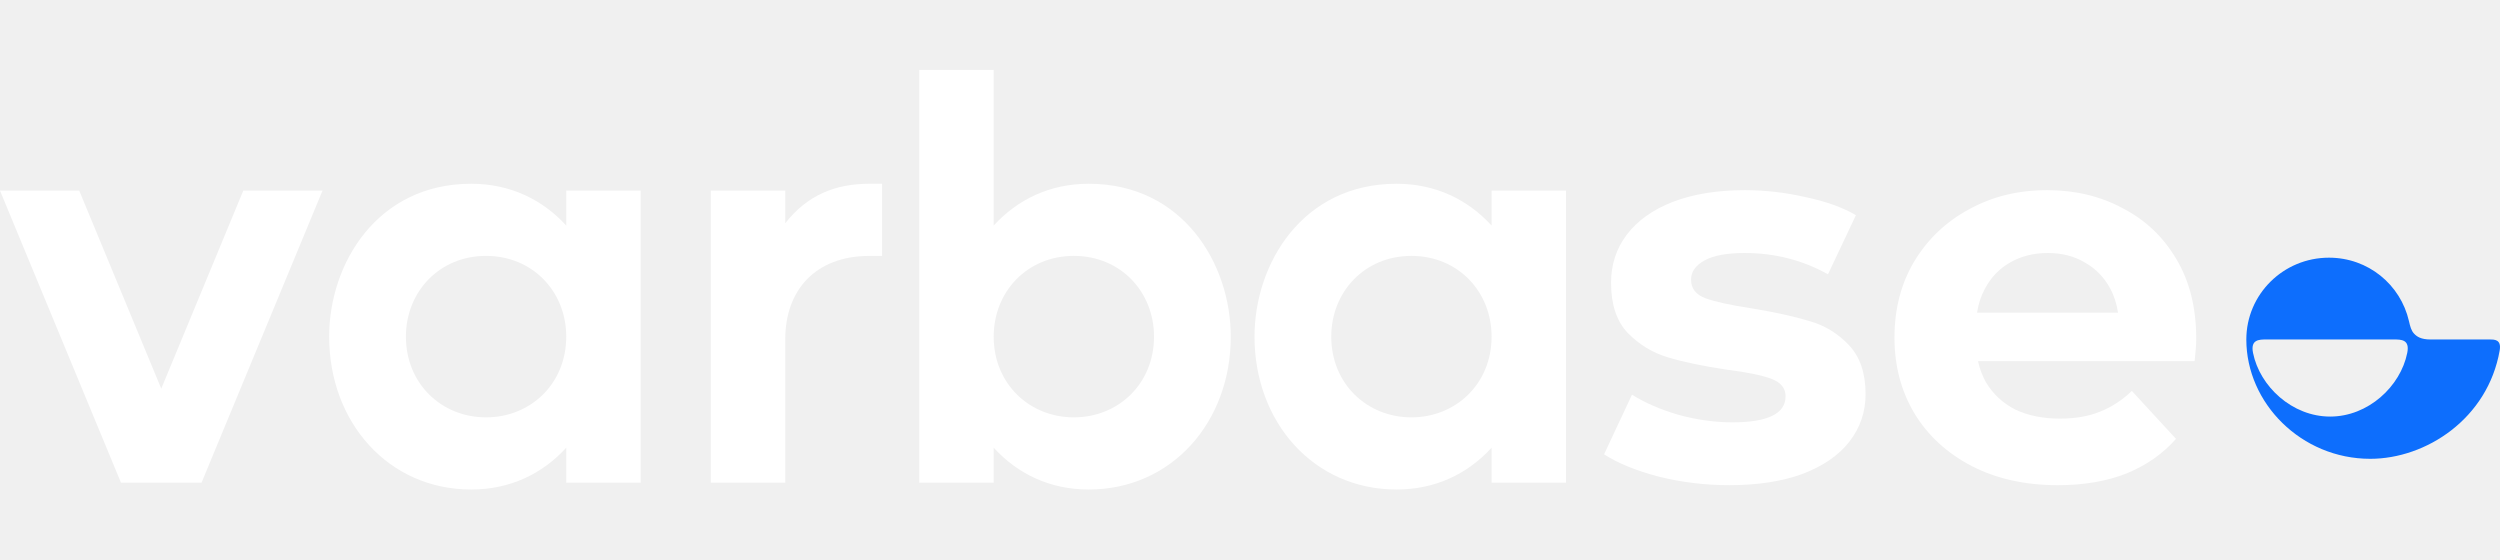
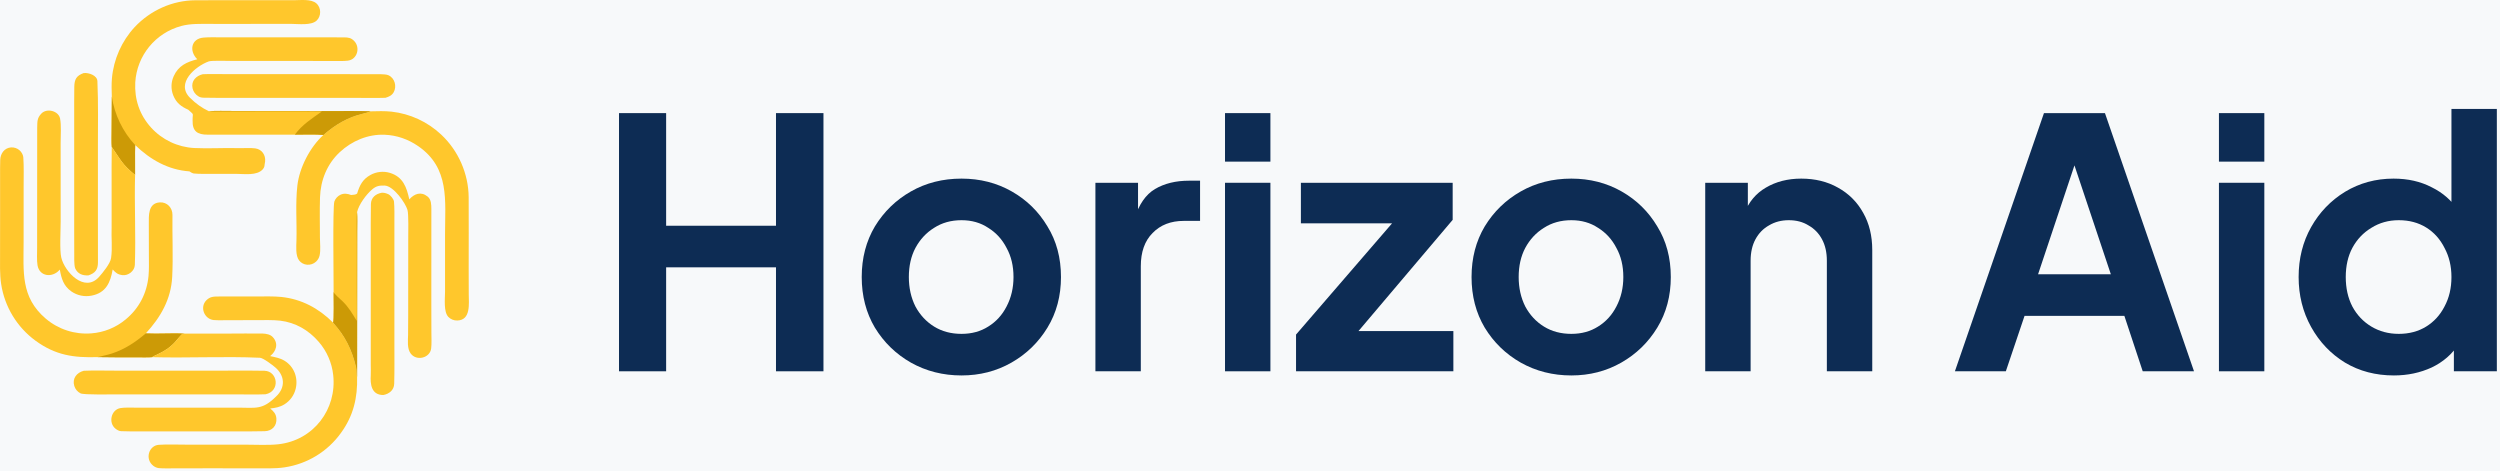
- <svg xmlns="http://www.w3.org/2000/svg" width="143" height="32" viewBox="0 0 143 32" fill="none">
-   <g id="Mode=Dark">
-     <g id="logo">
-       <path fill-rule="evenodd" clip-rule="evenodd" d="M135.58 26.244C138.763 26.244 142.3 23.954 142.982 20.045C143.091 19.419 142.681 19.419 142.434 19.419H139.038C138.462 19.419 138.234 19.245 138.079 19.077C137.924 18.909 137.865 18.684 137.791 18.363C137.311 16.282 135.464 14.739 133.217 14.739C130.606 14.739 128.49 16.834 128.49 19.419C128.49 23.061 131.634 26.244 135.58 26.244ZM137.695 20.184C137.849 19.418 137.352 19.418 136.928 19.418H129.641C129.217 19.418 128.72 19.419 128.873 20.184C129.257 22.102 131.109 23.828 133.284 23.828C135.46 23.828 137.312 22.102 137.695 20.184Z" fill="#0D6EFD" />
-       <path fill-rule="evenodd" clip-rule="evenodd" d="M32.389 10.903V12.902C31.029 11.416 29.184 10.511 26.951 10.511C21.577 10.511 18.828 15.079 18.828 19.255C18.828 24.161 22.219 28 26.951 28C29.166 28 31.014 27.113 32.389 25.609V27.607H36.647V10.903H32.389ZM23.218 19.255C23.218 21.95 25.258 23.873 27.803 23.873C30.34 23.873 32.389 21.958 32.389 19.255C32.389 16.678 30.466 14.637 27.803 14.637C25.12 14.637 23.218 16.699 23.218 19.255Z" fill="white" />
-       <path d="M50.453 14.638H49.732C46.644 14.638 44.917 16.596 44.917 19.405V27.607H40.659V10.904H44.917V12.769C46.183 11.154 47.788 10.51 49.732 10.51H50.453V14.638Z" fill="white" />
-       <path d="M18.448 10.904H13.916L9.224 22.231L4.532 10.904H0L6.919 27.607H11.529L18.448 10.904Z" fill="white" />
-       <path fill-rule="evenodd" clip-rule="evenodd" d="M85.319 10.903V12.902C83.96 11.416 82.114 10.511 79.882 10.511C74.507 10.511 71.758 15.079 71.758 19.255C71.758 24.161 75.149 28 79.882 28C82.096 28 83.944 27.113 85.319 25.609V27.607H89.577V10.903H85.319ZM76.148 19.255C76.148 21.95 78.188 23.873 80.733 23.873C83.27 23.873 85.319 21.958 85.319 19.255C85.319 16.678 83.397 14.637 80.733 14.637C78.05 14.637 76.148 16.699 76.148 19.255Z" fill="white" />
-       <path fill-rule="evenodd" clip-rule="evenodd" d="M56.839 4V12.902C58.198 11.416 60.044 10.511 62.276 10.511C67.65 10.511 70.4 15.079 70.4 19.255C70.4 24.16 67.009 28 62.276 28C60.062 28 58.214 27.113 56.839 25.609V27.607H52.581V4H56.839ZM66.01 19.255C66.01 21.95 63.97 23.873 61.425 23.873C58.888 23.873 56.839 21.958 56.839 19.255C56.839 16.678 58.761 14.637 61.425 14.637C64.108 14.637 66.01 16.699 66.01 19.255Z" fill="white" />
-       <path fill-rule="evenodd" clip-rule="evenodd" d="M117.101 10.877C118.704 10.877 120.144 11.223 121.423 11.914C122.722 12.584 123.747 13.558 124.498 14.838C125.249 16.096 125.624 17.609 125.624 19.376C125.624 19.559 125.614 19.772 125.593 20.016C125.573 20.239 125.553 20.452 125.533 20.655H113.142C113.237 21.092 113.39 21.498 113.6 21.874C114.006 22.544 114.564 23.062 115.274 23.427C116.005 23.773 116.857 23.945 117.831 23.945C118.704 23.945 119.465 23.813 120.114 23.549C120.784 23.285 121.393 22.889 121.941 22.361L124.467 25.103C123.716 25.956 122.773 26.615 121.636 27.082C120.5 27.529 119.191 27.753 117.709 27.753C115.842 27.753 114.199 27.387 112.778 26.656C111.378 25.925 110.292 24.93 109.521 23.671C108.75 22.392 108.364 20.939 108.364 19.315C108.364 17.67 108.74 16.218 109.491 14.96C110.262 13.68 111.307 12.685 112.626 11.974C113.945 11.243 115.436 10.877 117.101 10.877ZM117.131 14.472C116.319 14.472 115.599 14.655 114.97 15.02C114.361 15.365 113.884 15.863 113.539 16.513C113.316 16.919 113.166 17.376 113.087 17.884H121.151C121.074 17.367 120.922 16.9 120.693 16.482C120.348 15.853 119.871 15.365 119.262 15.02C118.653 14.655 117.943 14.472 117.131 14.472Z" fill="white" />
-       <path d="M99.8 10.877C100.967 10.877 102.124 11.01 103.271 11.274C104.438 11.518 105.4 11.863 106.158 12.309L104.561 15.69C103.107 14.878 101.52 14.472 99.8 14.472C98.776 14.472 98.008 14.614 97.496 14.899C96.984 15.183 96.728 15.548 96.728 15.995C96.728 16.503 97.005 16.858 97.558 17.061C98.111 17.264 98.991 17.457 100.2 17.64C101.551 17.863 102.657 18.107 103.517 18.371C104.377 18.614 105.124 19.072 105.759 19.742C106.394 20.412 106.711 21.346 106.711 22.544C106.711 23.559 106.404 24.463 105.79 25.255C105.175 26.047 104.274 26.666 103.087 27.113C101.919 27.54 100.527 27.752 98.909 27.752C97.537 27.752 96.196 27.59 94.886 27.265C93.575 26.92 92.531 26.493 91.753 25.986L93.35 22.575C94.087 23.041 94.978 23.427 96.022 23.732C97.066 24.016 98.09 24.158 99.094 24.158C101.121 24.158 102.134 23.661 102.135 22.666C102.135 22.199 101.858 21.864 101.305 21.661C100.752 21.458 99.902 21.285 98.756 21.143C97.404 20.94 96.288 20.706 95.408 20.442C94.527 20.178 93.759 19.711 93.104 19.041C92.469 18.371 92.152 17.417 92.152 16.178C92.152 15.142 92.449 14.228 93.043 13.436C93.657 12.624 94.537 11.995 95.684 11.548C96.851 11.101 98.224 10.877 99.8 10.877Z" fill="white" />
+ <svg xmlns="http://www.w3.org/2000/svg" width="202" height="38" viewBox="0 0 202 38" fill="none">
+   <rect width="202" height="38" fill="#F5F5F5" />
+   <g id="Logo &amp; Share Image">
+     <rect width="1320" height="1748.32" transform="translate(-140 -397)" fill="white" />
+     <g id="div">
+       <mask id="path-1-inside-1_6663_132" fill="white">
+         <path d="M-20 -147H1060V57.847H-20V-147Z" />
+       </mask>
+       <path d="M-20 -147V-146H1060V-147V-148H-20V-147Z" fill="#F7F9FA" mask="url(#path-1-inside-1_6663_132)" />
+       <g id="Full Logo">
+         <rect x="-19.5" y="-19.5" width="462.489" height="76.847" rx="4.5" fill="#F7F9FA" />
+         <rect x="-19.5" y="-19.5" width="462.489" height="76.847" rx="4.5" stroke="#9747FF" stroke-dasharray="10 5" />
+         <g id="Mode=Dark">
+           <g id="Vector">
+             <path d="M7.889 28.855C5.967 28.912 4.499 28.718 2.869 27.528C1.375 26.434 0.377 24.791 0.095 22.962C-0.027 22.16 0.003 21.273 0.004 20.455L0.008 17.163L0.007 14.371C0.007 13.886 0.002 13.403 0.018 12.918C0.035 12.406 0.356 11.949 0.896 11.91C1.146 11.895 1.391 11.979 1.579 12.143C1.731 12.276 1.868 12.506 1.883 12.702C1.937 13.434 1.909 14.281 1.91 15.021L1.908 19.558C1.905 21.949 1.656 24.007 3.693 25.742C4.715 26.613 6.041 27.043 7.38 26.936C8.397 26.86 9.365 26.468 10.149 25.814C11.238 24.916 11.865 23.703 12.001 22.3C12.05 21.794 12.03 21.126 12.029 20.61L12.024 18.107C12.024 17.433 11.948 16.413 12.915 16.352C13.508 16.317 13.943 16.794 13.935 17.373C13.911 19.028 13.999 20.727 13.913 22.377C13.819 24.181 12.974 25.644 11.779 26.939C12.814 26.991 13.963 26.902 14.959 26.954C14.939 26.956 14.723 26.985 14.723 26.985C14.513 27.173 14.325 27.434 14.134 27.643C13.726 28.088 13.236 28.395 12.69 28.646C12.57 28.701 12.384 28.785 12.279 28.86C12.03 28.89 11.208 28.87 10.89 28.87C9.89 28.877 8.889 28.872 7.889 28.855Z" fill="#FFC72C" />
+             <path d="M7.889 28.855C8.259 28.755 8.657 28.689 9.019 28.57C10.095 28.219 10.929 27.655 11.779 26.939C12.814 26.991 13.963 26.902 14.959 26.954C14.939 26.956 14.723 26.985 14.723 26.985C14.513 27.173 14.325 27.434 14.134 27.643C13.726 28.088 13.236 28.395 12.69 28.646C12.57 28.701 12.384 28.785 12.279 28.86C12.03 28.89 11.208 28.87 10.89 28.87C9.89 28.877 8.889 28.872 7.889 28.855Z" fill="#CC9A06" />
+             <path d="M9.034 7.799C9.021 7.316 9.001 6.813 9.044 6.333C9.182 4.784 9.83 3.325 10.886 2.184C12.163 0.829 13.937 0.031 15.792 0.021C17.79 0.009 19.796 0.017 21.794 0.018L23.774 0.017C24.318 0.013 25.142 -0.091 25.559 0.269C25.968 0.622 25.969 1.31 25.578 1.669C25.142 2.068 24.121 1.934 23.545 1.929L18.914 1.932L16.992 1.931C16.236 1.93 15.386 1.898 14.657 2.097C12.561 2.655 11.058 4.493 10.929 6.658C10.858 8.03 11.279 9.28 12.203 10.303C13.102 11.295 14.357 11.89 15.694 11.96C16.856 12.02 18.072 11.935 19.239 11.969C19.696 11.983 20.173 11.929 20.626 11.989C21.163 12.061 21.478 12.531 21.421 13.055C21.411 13.146 21.396 13.235 21.376 13.324C21.384 13.449 21.309 13.595 21.225 13.687C20.748 14.21 19.75 14.05 19.09 14.048L17.164 14.047C16.677 14.043 16.137 14.066 15.653 14.018C15.568 14.01 15.373 13.902 15.303 13.847C13.585 13.726 12.137 12.897 10.924 11.723C10.894 12.515 10.929 13.34 10.915 14.135C9.85 13.262 9.741 12.892 9.028 11.865C8.996 11.576 9.016 10.848 9.016 10.524C9.015 9.615 9.021 8.707 9.034 7.799Z" fill="#FFC72C" />
+             <path d="M9.034 7.799C9.254 9.267 9.913 10.635 10.924 11.723C10.894 12.515 10.929 13.34 10.915 14.135C9.85 13.262 9.741 12.892 9.028 11.865C8.996 11.576 9.016 10.848 9.016 10.524C9.015 9.615 9.021 8.707 9.034 7.799Z" fill="#CC9A06" />
+             <path d="M28.855 30.445C28.899 32.128 28.561 33.59 27.553 34.975C26.473 36.483 24.826 37.489 22.99 37.762C22.25 37.877 21.291 37.841 20.523 37.84L16.917 37.838L14.214 37.841C13.859 37.841 13.15 37.861 12.835 37.824C12.673 37.804 12.52 37.74 12.391 37.64C11.676 37.089 12.033 35.997 12.829 35.941C13.498 35.894 14.309 35.926 14.99 35.927L19.865 35.929C20.685 35.929 21.691 35.986 22.497 35.896C25.337 35.578 27.231 33.065 26.923 30.3C26.815 29.305 26.405 28.367 25.747 27.613C24.94 26.678 23.876 26.057 22.639 25.91C22.08 25.844 21.337 25.866 20.76 25.866L18.115 25.874C17.833 25.876 17.543 25.888 17.273 25.861C16.507 25.784 16.119 24.823 16.675 24.261C16.984 23.949 17.3 23.959 17.695 23.957L20.765 23.954C21.367 23.954 22.13 23.932 22.716 23.992C24.366 24.161 25.749 24.91 26.915 26.067C27.901 27.154 28.43 28.242 28.773 29.654C28.839 29.926 28.805 30.345 28.855 30.445Z" fill="#FFC72C" />
+             <path d="M29.965 8.995C30.512 8.979 31.084 8.964 31.63 9.02C33.136 9.187 34.547 9.839 35.651 10.877C37.042 12.181 37.853 14.04 37.868 15.935C37.883 17.842 37.867 19.757 37.869 21.663L37.875 23.765C37.877 24.526 38.057 25.869 36.949 25.897C36.68 25.906 36.419 25.802 36.23 25.61C35.834 25.202 35.955 24.174 35.959 23.574V18.924C35.96 16.215 36.356 13.574 33.783 11.803C32.972 11.245 32.056 10.926 31.071 10.887C29.728 10.835 28.436 11.382 27.459 12.289C26.425 13.251 25.9 14.561 25.856 15.962C25.823 17.045 25.849 18.139 25.851 19.223C25.852 19.673 25.92 20.192 25.827 20.63C25.785 20.826 25.684 21.004 25.538 21.14C25.34 21.323 25.075 21.413 24.808 21.389C24.557 21.369 24.327 21.245 24.172 21.048C23.866 20.657 23.942 19.905 23.954 19.42C23.992 17.968 23.863 16.435 24.027 14.996C24.194 13.542 25.05 11.884 26.132 10.905C27.055 10.085 28.097 9.468 29.305 9.184C29.527 9.131 29.748 9.066 29.965 8.995Z" fill="#FFC72C" />
+             <path d="M15.94 4.789C15.268 4.127 15.432 3.122 16.447 3.037C16.921 2.997 17.411 3.017 17.888 3.017L25.33 3.017C26.153 3.017 26.976 3.014 27.799 3.02C28.138 3.025 28.356 3.05 28.606 3.3C29.137 3.828 28.875 4.81 28.103 4.902C27.743 4.944 27.361 4.928 26.998 4.928L25.139 4.926L18.891 4.925C18.528 4.926 17.113 4.873 16.868 4.961C15.802 5.345 14.158 6.725 15.359 7.909C15.842 8.385 16.284 8.7 16.872 8.985C17.424 8.944 18.238 8.967 18.811 8.967L26.926 8.973C27.942 8.973 28.949 8.959 29.965 8.995C29.748 9.066 29.527 9.131 29.305 9.184C28.097 9.468 27.055 10.085 26.132 10.905C25.563 10.843 24.428 10.877 23.824 10.88C21.475 10.889 19.126 10.879 16.777 10.881C15.947 10.882 15.536 10.609 15.562 9.724C15.554 9.061 15.723 9.345 15.213 8.867C14.64 8.615 14.237 8.309 13.998 7.704C13.8 7.206 13.812 6.65 14.033 6.162C14.412 5.309 15.086 5.008 15.94 4.789Z" fill="#FFC72C" />
+             <path d="M16.872 8.985C17.424 8.944 18.238 8.967 18.811 8.967L26.926 8.973C27.942 8.973 28.949 8.959 29.965 8.995C29.748 9.066 29.527 9.131 29.305 9.184C28.097 9.468 27.055 10.085 26.132 10.905C25.563 10.843 24.428 10.877 23.824 10.88C24.398 10.087 25.217 9.564 26.006 9.009C23.864 8.979 21.666 9.001 19.521 9.001L17.843 9.006C17.604 9.006 17.093 9.02 16.872 8.985Z" fill="#CC9A06" />
+             <path d="M28.856 15.64C29.055 14.977 29.3 14.483 29.939 14.133C30.415 13.873 30.975 13.812 31.496 13.965C32.57 14.29 32.853 15.127 33.071 16.106C33.482 15.658 34.005 15.447 34.545 15.877C34.846 16.117 34.851 16.526 34.854 16.886L34.852 24.575L34.857 26.863C34.858 27.262 34.886 27.778 34.838 28.16C34.741 28.928 33.657 29.2 33.186 28.568C32.881 28.16 32.966 27.527 32.973 27.041C32.982 26.525 32.985 26.01 32.982 25.494L32.986 19.296C32.987 18.817 33.024 17.31 32.925 16.963C32.765 16.403 31.792 15.009 31.07 14.993C30.66 14.984 30.409 15.017 30.077 15.298C29.595 15.705 28.986 16.529 28.851 17.143C28.883 17.562 28.864 18.205 28.863 18.637L28.855 30.445C28.805 30.345 28.839 29.926 28.773 29.654C28.43 28.242 27.901 27.154 26.915 26.067C26.993 25.929 26.957 23.923 26.956 23.591C26.964 22.744 26.871 16.698 27.018 16.275C27.099 16.045 27.289 15.838 27.509 15.736C27.8 15.6 28.081 15.646 28.368 15.756C28.547 15.732 28.728 15.748 28.856 15.64Z" fill="#FFC72C" />
+             <path d="M28.824 25.93C28.851 25.189 28.83 24.33 28.829 23.583L28.831 19.555C28.83 19.139 28.795 17.477 28.851 17.143C28.883 17.562 28.864 18.205 28.863 18.637L28.855 30.445C28.805 30.345 28.839 29.926 28.773 29.654C28.43 28.242 27.901 27.154 26.915 26.067C26.993 25.929 26.957 23.923 26.956 23.591C26.996 23.75 27.522 24.191 27.673 24.338C28.177 24.828 28.468 25.337 28.824 25.93Z" fill="#CC9A06" />
+             <path d="M4.833 21.782C4.819 21.798 4.806 21.813 4.792 21.828C4.22 22.457 3.196 22.354 3.033 21.443C2.964 21.056 3 20.419 3 20.008L3.001 17.617C3.002 15.188 2.999 12.756 3.005 10.327C3.022 9.834 2.982 9.553 3.342 9.176C3.79 8.708 4.734 8.963 4.854 9.577C4.961 10.126 4.9 10.939 4.899 11.541L4.902 17.908C4.901 18.648 4.809 20.204 4.951 20.809C5.22 21.96 6.83 23.697 8.006 22.371C8.314 22.024 8.911 21.293 8.975 20.855C9.094 20.045 8.982 19.18 9.019 18.361C9.032 16.194 9.001 14.03 9.028 11.865C9.741 12.892 9.85 13.262 10.915 14.135C10.849 16.537 10.985 19.005 10.895 21.411C10.878 21.889 10.366 22.292 9.891 22.231C9.509 22.181 9.354 22.046 9.104 21.773C8.924 22.828 8.559 23.669 7.39 23.889C6.827 23.998 6.243 23.876 5.771 23.551C5.127 23.099 4.964 22.511 4.833 21.782Z" fill="#FFC72C" />
+             <path d="M14.959 26.954L19.39 26.952C19.674 26.952 20.012 26.935 20.295 26.952C20.816 26.983 21.651 26.821 22.036 27.232C22.515 27.742 22.339 28.369 21.826 28.773C22.25 28.866 22.619 28.922 22.994 29.151C23.769 29.626 24.102 30.535 23.892 31.41C23.766 31.937 23.436 32.393 22.973 32.676C22.606 32.901 22.254 32.958 21.833 33.008C22.104 33.23 22.301 33.436 22.331 33.805C22.379 34.406 21.982 34.826 21.392 34.841C20.63 34.861 19.877 34.856 19.118 34.856L11.522 34.857C10.943 34.857 10.36 34.868 9.781 34.839C9.621 34.831 9.465 34.742 9.335 34.639C8.735 34.167 8.972 33.107 9.726 32.974C10.047 32.917 10.525 32.938 10.873 32.937L19.282 32.937C20.679 32.945 21.214 33.127 22.306 32.037C23.075 31.328 23.028 30.362 22.244 29.688C22.025 29.5 21.266 28.919 21.003 28.907C18.138 28.778 15.138 28.94 12.279 28.86C12.384 28.785 12.57 28.701 12.69 28.646C13.236 28.395 13.726 28.088 14.134 27.643C14.325 27.434 14.513 27.173 14.723 26.985C14.723 26.985 14.939 26.956 14.959 26.954Z" fill="#FFC72C" />
+             <path d="M6.759 5.904C7.175 5.858 7.85 6.093 7.87 6.556C7.948 8.33 7.911 10.133 7.911 11.912L7.912 18.088C7.913 19.127 7.918 20.165 7.915 21.204C7.913 21.783 7.694 22.07 7.144 22.251C6.677 22.277 6.281 22.135 6.076 21.686C6.022 21.567 6.001 21.193 6 21.055C5.992 20.231 5.995 19.407 5.995 18.583L5.995 9.441C5.996 8.635 5.99 7.83 6.003 7.024C6.013 6.41 6.171 6.115 6.759 5.904Z" fill="#FFC72C" />
+             <path d="M16.384 5.997C17.005 5.966 17.866 5.992 18.511 5.992L27.97 5.992C28.91 5.992 29.854 5.988 30.794 5.997C30.986 6.011 31.22 6.003 31.396 6.084C31.9 6.315 32.076 6.98 31.81 7.452C31.661 7.716 31.422 7.819 31.144 7.902C30.311 7.932 29.284 7.905 28.441 7.905L18.817 7.906C18.031 7.906 17.233 7.914 16.448 7.894C16.274 7.889 16.166 7.866 16.018 7.775C15.784 7.632 15.618 7.401 15.558 7.134C15.429 6.548 15.839 6.124 16.384 5.997Z" fill="#FFC72C" />
+             <path d="M6.772 29.957C7.557 29.922 8.56 29.948 9.358 29.948L18.848 29.947C19.681 29.947 20.54 29.936 21.372 29.958C22.451 29.988 22.666 31.604 21.464 31.857C20.727 31.89 19.8 31.866 19.051 31.866L9.604 31.865C9.134 31.866 6.767 31.915 6.508 31.784C6.266 31.663 6.084 31.448 6.004 31.19C5.816 30.587 6.194 30.106 6.772 29.957Z" fill="#FFC72C" />
+             <path d="M30.854 15.572C31.071 15.571 31.179 15.608 31.364 15.686C31.556 15.767 31.817 16.096 31.835 16.287C31.883 16.789 31.867 17.433 31.867 17.941L31.867 27.852C31.868 28.903 31.881 29.96 31.852 31.009C31.838 31.521 31.44 31.834 30.97 31.918C29.995 31.913 29.912 31.039 29.958 30.307C29.974 30.053 29.958 29.743 29.958 29.483L29.958 19.745C29.958 18.659 29.95 17.571 29.97 16.486C29.98 15.958 30.366 15.657 30.854 15.572Z" fill="#FFC72C" />
+             <path d="M50.016 30V9.14H53.824V18.24H62.7V9.14H66.536V30H62.7V21.6H53.824V30H50.016Z" fill="#0D2C54" />
+             <path d="M77.691 30.336C76.198 30.336 74.835 29.991 73.603 29.3C72.39 28.609 71.419 27.667 70.691 26.472C69.982 25.277 69.627 23.915 69.627 22.384C69.627 20.853 69.982 19.491 70.691 18.296C71.419 17.101 72.39 16.159 73.603 15.468C74.817 14.777 76.179 14.432 77.691 14.432C79.184 14.432 80.538 14.777 81.751 15.468C82.965 16.159 83.926 17.101 84.635 18.296C85.363 19.472 85.727 20.835 85.727 22.384C85.727 23.915 85.363 25.277 84.635 26.472C83.907 27.667 82.936 28.609 81.723 29.3C80.51 29.991 79.166 30.336 77.691 30.336ZM77.691 26.976C78.513 26.976 79.231 26.78 79.847 26.388C80.482 25.996 80.977 25.455 81.331 24.764C81.704 24.055 81.891 23.261 81.891 22.384C81.891 21.488 81.704 20.704 81.331 20.032C80.977 19.341 80.482 18.8 79.847 18.408C79.231 17.997 78.513 17.792 77.691 17.792C76.851 17.792 76.114 17.997 75.479 18.408C74.844 18.8 74.341 19.341 73.967 20.032C73.612 20.704 73.435 21.488 73.435 22.384C73.435 23.261 73.612 24.055 73.967 24.764C74.341 25.455 74.844 25.996 75.479 26.388C76.114 26.78 76.851 26.976 77.691 26.976Z" fill="#0D2C54" />
+             <path d="M88.509 30V14.768H91.953V18.156L91.673 17.652C92.027 16.513 92.578 15.72 93.325 15.272C94.09 14.824 95.005 14.6 96.069 14.6H96.965V17.848H95.649C94.603 17.848 93.763 18.175 93.129 18.828C92.494 19.463 92.177 20.359 92.177 21.516V30H88.509Z" fill="#0D2C54" />
+             <path d="M98.981 30V14.768H102.649V30H98.981ZM98.981 13.06V9.14H102.649V13.06H98.981Z" fill="#0D2C54" />
+             <path d="M104.72 30V27.032L113.568 16.784L114.128 18.044H105.112V14.768H117.376V17.764L108.696 28.012L108.136 26.752H117.432V30H104.72Z" fill="#0D2C54" />
+             <path d="M126.965 30.336C125.471 30.336 124.109 29.991 122.877 29.3C121.663 28.609 120.693 27.667 119.965 26.472C119.255 25.277 118.901 23.915 118.901 22.384C118.901 20.853 119.255 19.491 119.965 18.296C120.693 17.101 121.663 16.159 122.877 15.468C124.09 14.777 125.453 14.432 126.965 14.432C128.458 14.432 129.811 14.777 131.025 15.468C132.238 16.159 133.199 17.101 133.909 18.296C134.637 19.472 135.001 20.835 135.001 22.384C135.001 23.915 134.637 25.277 133.909 26.472C133.181 27.667 132.21 28.609 130.997 29.3C129.783 29.991 128.439 30.336 126.965 30.336ZM126.965 26.976C127.786 26.976 128.505 26.78 129.121 26.388C129.755 25.996 130.25 25.455 130.605 24.764C130.978 24.055 131.165 23.261 131.165 22.384C131.165 21.488 130.978 20.704 130.605 20.032C130.25 19.341 129.755 18.8 129.121 18.408C128.505 17.997 127.786 17.792 126.965 17.792C126.125 17.792 125.387 17.997 124.753 18.408C124.118 18.8 123.614 19.341 123.241 20.032C122.886 20.704 122.709 21.488 122.709 22.384C122.709 23.261 122.886 24.055 123.241 24.764C123.614 25.455 124.118 25.996 124.753 26.388C125.387 26.78 126.125 26.976 126.965 26.976Z" fill="#0D2C54" />
+             <path d="M137.782 30V14.768H141.226V17.764L140.946 17.232C141.301 16.317 141.88 15.627 142.682 15.16C143.504 14.675 144.456 14.432 145.538 14.432C146.658 14.432 147.648 14.675 148.506 15.16C149.384 15.645 150.065 16.327 150.55 17.204C151.036 18.063 151.278 19.061 151.278 20.2V30H147.61V21.068C147.61 20.396 147.48 19.817 147.218 19.332C146.957 18.847 146.593 18.473 146.126 18.212C145.678 17.932 145.146 17.792 144.53 17.792C143.933 17.792 143.401 17.932 142.934 18.212C142.468 18.473 142.104 18.847 141.842 19.332C141.581 19.817 141.45 20.396 141.45 21.068V30H137.782Z" fill="#0D2C54" />
+             <path d="M157.956 30L165.152 9.14H170.08L177.276 30H173.132L171.648 25.52H163.584L162.072 30H157.956ZM164.676 22.16H170.556L167.084 11.772H168.148L164.676 22.16Z" fill="#0D2C54" />
+             <path d="M179.29 30V14.768H182.958V30H179.29ZM179.29 13.06V9.14H182.958V13.06H179.29Z" fill="#0D2C54" />
+             <path d="M193.429 30.336C191.954 30.336 190.638 29.991 189.481 29.3C188.323 28.591 187.409 27.629 186.737 26.416C186.065 25.203 185.729 23.859 185.729 22.384C185.729 20.891 186.065 19.547 186.737 18.352C187.409 17.157 188.323 16.205 189.481 15.496C190.657 14.787 191.963 14.432 193.401 14.432C194.558 14.432 195.585 14.665 196.481 15.132C197.395 15.58 198.114 16.215 198.637 17.036L198.077 17.792V8.804H201.745V30H198.273V27.06L198.665 27.788C198.142 28.609 197.414 29.244 196.481 29.692C195.547 30.121 194.53 30.336 193.429 30.336ZM193.821 26.976C194.661 26.976 195.398 26.78 196.033 26.388C196.667 25.996 197.162 25.455 197.517 24.764C197.89 24.073 198.077 23.28 198.077 22.384C198.077 21.507 197.89 20.723 197.517 20.032C197.162 19.323 196.667 18.772 196.033 18.38C195.398 17.988 194.661 17.792 193.821 17.792C192.999 17.792 192.262 17.997 191.609 18.408C190.955 18.8 190.442 19.341 190.069 20.032C189.714 20.704 189.537 21.488 189.537 22.384C189.537 23.28 189.714 24.073 190.069 24.764C190.442 25.455 190.955 25.996 191.609 26.388C192.262 26.78 192.999 26.976 193.821 26.976Z" fill="#0D2C54" />
+           </g>
+         </g>
+       </g>
    </g>
  </g>
</svg>
